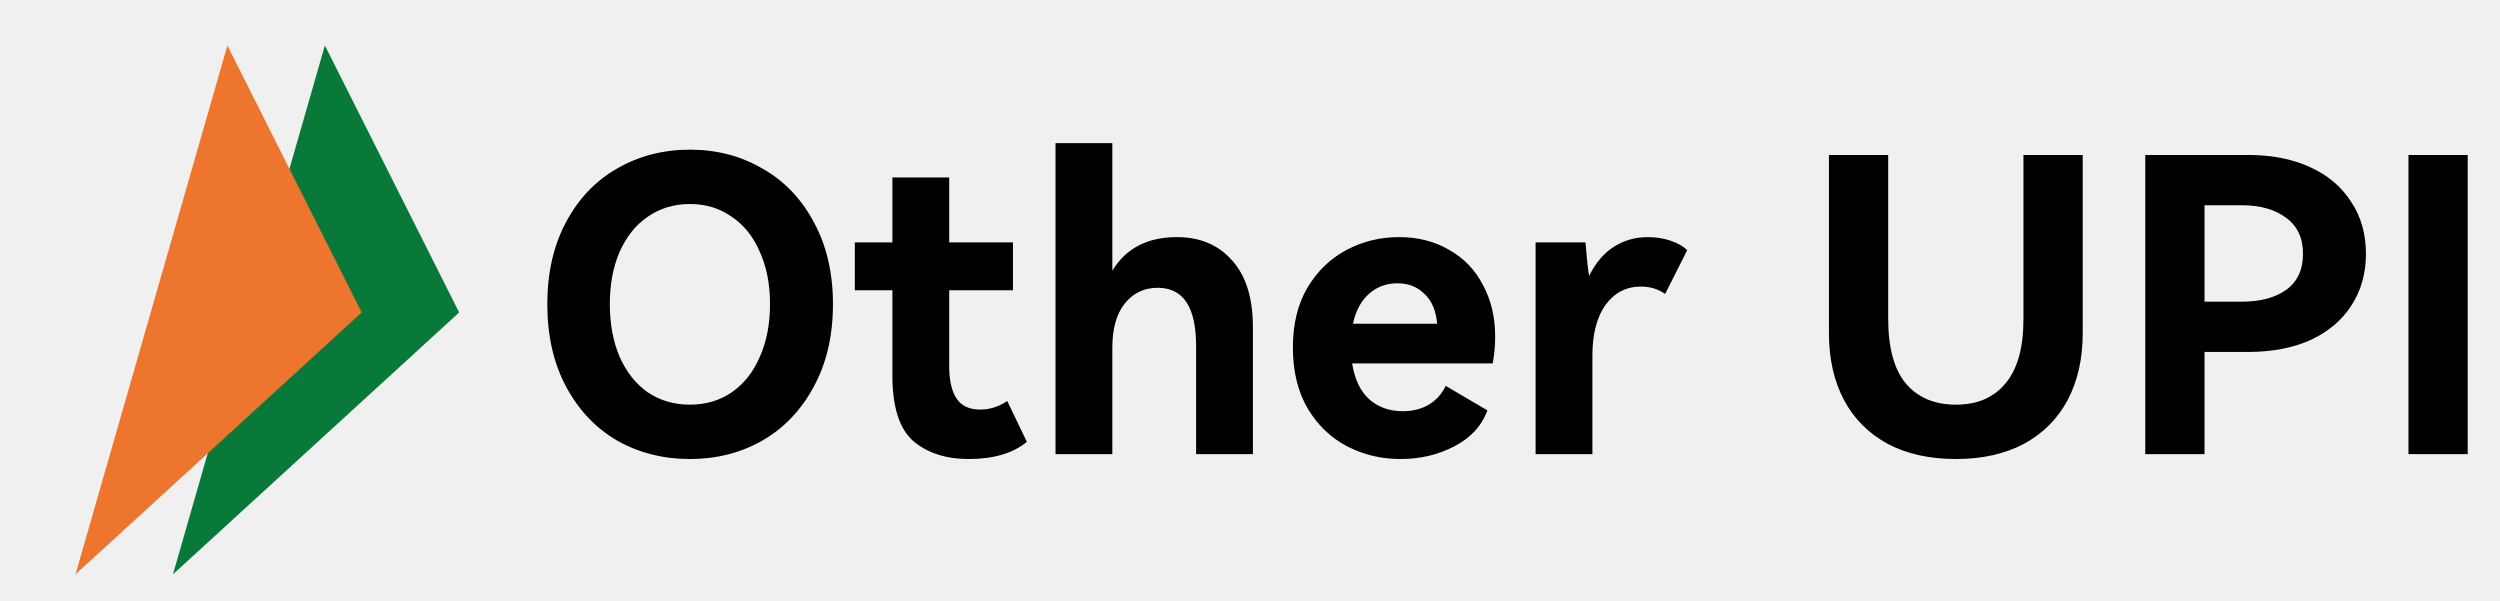
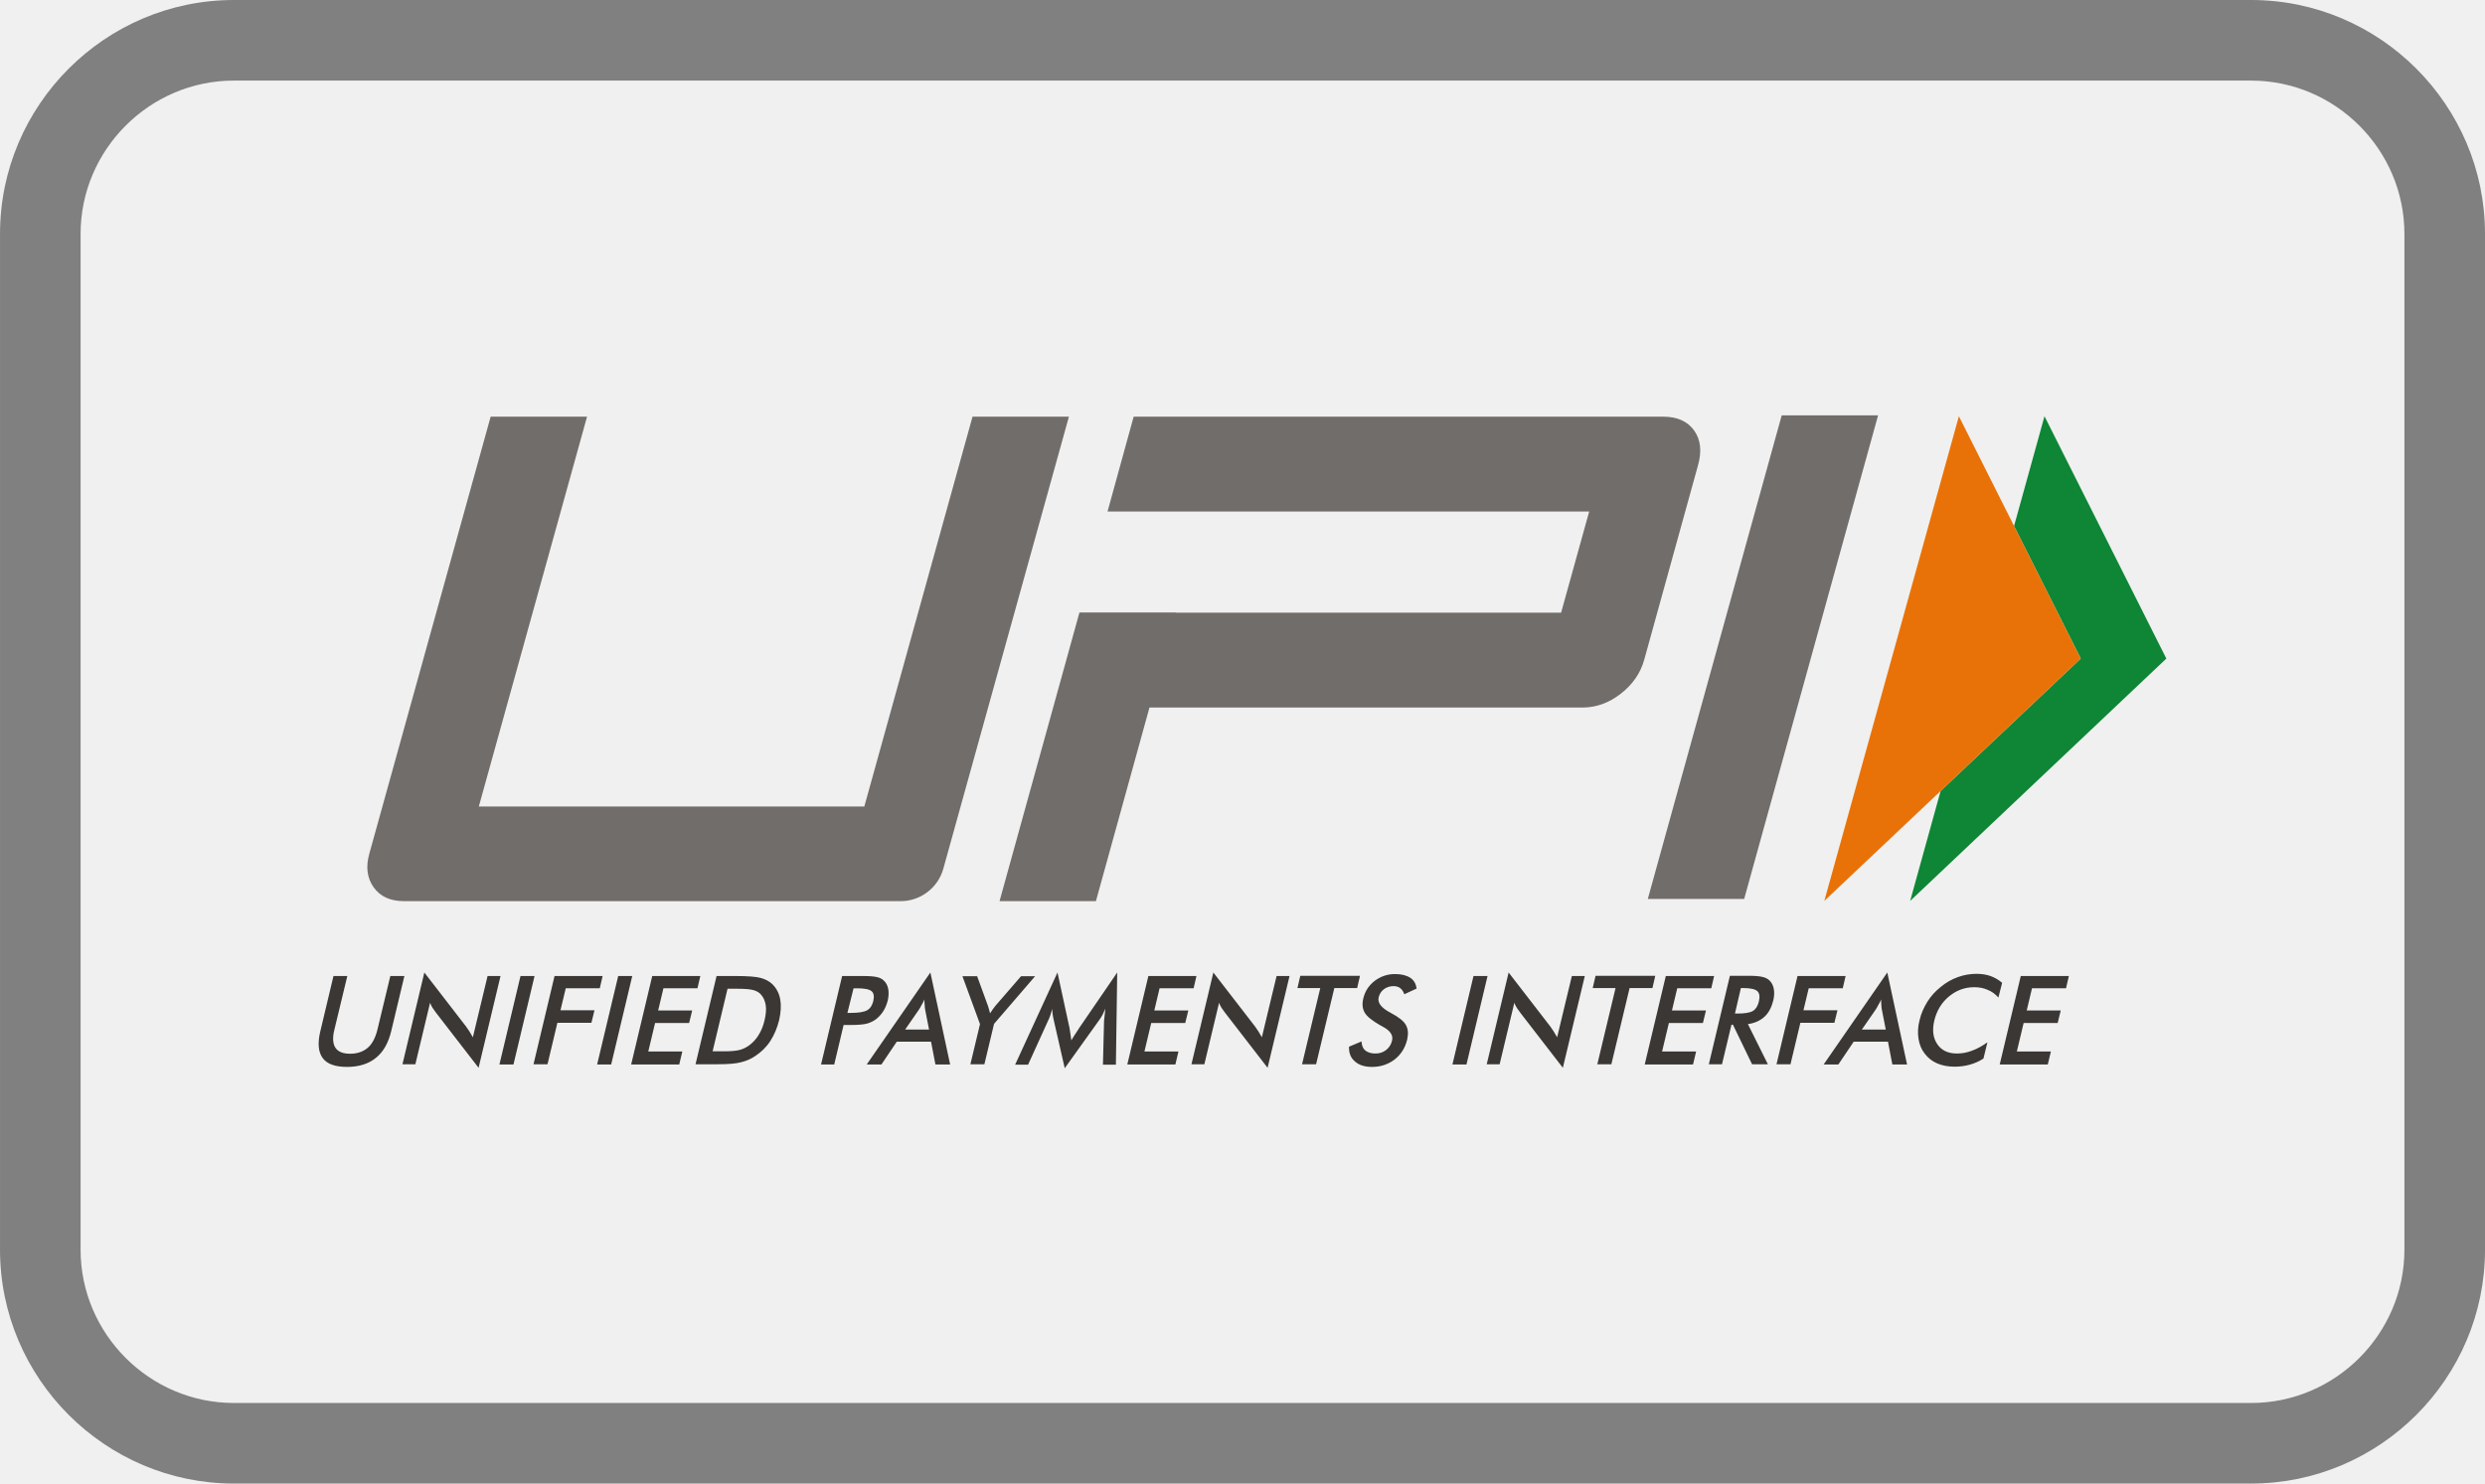
- <svg xmlns="http://www.w3.org/2000/svg" width="104" height="25" viewBox="0 0 104 25" fill="none">
-   <g clip-path="url(#clip0_25829_14499)">
-     <path d="M7.195 23.891L13.515 1.891L19.101 12.998L7.195 23.891Z" fill="#087939" />
-     <path d="M3.141 23.891L9.46 1.891L15.046 12.998L3.141 23.891Z" fill="#EE752E" />
-   </g>
-   <path d="M22.768 12.652C22.768 11.348 23.028 10.209 23.55 9.235C24.071 8.26 24.779 7.518 25.675 7.008C26.581 6.486 27.59 6.226 28.701 6.226C29.811 6.226 30.814 6.486 31.71 7.008C32.616 7.518 33.33 8.26 33.852 9.235C34.384 10.209 34.651 11.348 34.651 12.652C34.651 13.966 34.384 15.111 33.852 16.086C33.33 17.06 32.616 17.808 31.71 18.33C30.814 18.84 29.811 19.095 28.701 19.095C27.59 19.095 26.581 18.84 25.675 18.33C24.779 17.808 24.071 17.06 23.55 16.086C23.028 15.111 22.768 13.966 22.768 12.652ZM25.369 12.652C25.369 13.479 25.505 14.21 25.777 14.845C26.06 15.479 26.451 15.972 26.95 16.324C27.46 16.664 28.043 16.834 28.701 16.834C29.358 16.834 29.936 16.664 30.435 16.324C30.945 15.972 31.336 15.479 31.608 14.845C31.891 14.21 32.033 13.479 32.033 12.652C32.033 11.824 31.891 11.099 31.608 10.476C31.336 9.841 30.945 9.354 30.435 9.014C29.936 8.662 29.358 8.487 28.701 8.487C28.043 8.487 27.46 8.662 26.95 9.014C26.451 9.354 26.06 9.841 25.777 10.476C25.505 11.099 25.369 11.824 25.369 12.652ZM42.717 18.381C42.139 18.857 41.335 19.095 40.303 19.095C39.351 19.095 38.581 18.845 37.991 18.347C37.413 17.837 37.124 16.93 37.124 15.627V12.074H35.56V10.085H37.124V7.382H39.487V10.085H42.139V12.074H39.487V15.236C39.487 15.825 39.589 16.273 39.793 16.579C39.997 16.885 40.326 17.038 40.779 17.038C41.176 17.038 41.55 16.919 41.901 16.681L42.717 18.381ZM48.959 9.864C49.922 9.864 50.687 10.187 51.254 10.833C51.832 11.467 52.121 12.397 52.121 13.621V18.891H49.758V14.386C49.758 12.776 49.225 11.972 48.16 11.972C47.593 11.972 47.134 12.193 46.783 12.635C46.443 13.065 46.273 13.677 46.273 14.471V18.891H43.91V5.954H46.273V11.258C46.84 10.328 47.735 9.864 48.959 9.864ZM58.204 9.864C58.986 9.864 59.677 10.039 60.278 10.391C60.89 10.731 61.36 11.218 61.689 11.853C62.029 12.476 62.199 13.196 62.199 14.012C62.199 14.374 62.165 14.743 62.097 15.117H56.249C56.351 15.774 56.589 16.273 56.963 16.613C57.337 16.941 57.801 17.106 58.357 17.106C58.754 17.106 59.105 17.021 59.411 16.851C59.728 16.669 59.972 16.403 60.142 16.052L61.876 17.072C61.638 17.718 61.179 18.216 60.499 18.568C59.83 18.919 59.082 19.095 58.255 19.095C57.462 19.095 56.725 18.919 56.045 18.568C55.365 18.216 54.815 17.689 54.396 16.987C53.988 16.284 53.784 15.44 53.784 14.454C53.784 13.479 53.988 12.646 54.396 11.955C54.815 11.263 55.359 10.742 56.028 10.391C56.697 10.039 57.422 9.864 58.204 9.864ZM58.136 11.785C57.671 11.785 57.275 11.932 56.946 12.227C56.617 12.521 56.396 12.935 56.283 13.468H59.785C59.739 12.924 59.564 12.51 59.258 12.227C58.963 11.932 58.589 11.785 58.136 11.785ZM68.556 9.864C68.896 9.864 69.213 9.915 69.508 10.017C69.802 10.119 70.029 10.249 70.188 10.408L69.27 12.227C68.975 12.023 68.641 11.921 68.267 11.921C67.655 11.921 67.162 12.176 66.788 12.686C66.425 13.196 66.244 13.898 66.244 14.794V18.891H63.881V10.085H65.955C66.011 10.765 66.062 11.229 66.108 11.479C66.368 10.946 66.709 10.544 67.128 10.272C67.547 10 68.023 9.864 68.556 9.864ZM84.176 6.447H86.641V13.859C86.641 14.924 86.431 15.853 86.012 16.647C85.593 17.429 84.986 18.035 84.193 18.466C83.4 18.885 82.459 19.095 81.371 19.095C80.272 19.095 79.325 18.885 78.532 18.466C77.739 18.035 77.132 17.429 76.713 16.647C76.293 15.853 76.084 14.924 76.084 13.859V6.447H78.549V13.264C78.549 14.465 78.793 15.36 79.28 15.95C79.778 16.539 80.475 16.834 81.371 16.834C82.255 16.834 82.941 16.539 83.428 15.95C83.927 15.36 84.176 14.465 84.176 13.264V6.447ZM93.527 6.447C94.513 6.447 95.375 6.617 96.111 6.957C96.848 7.297 97.415 7.778 97.811 8.402C98.219 9.014 98.423 9.733 98.423 10.561C98.423 11.377 98.219 12.096 97.811 12.72C97.415 13.332 96.848 13.808 96.111 14.148C95.375 14.476 94.513 14.641 93.527 14.641H91.708V18.891H89.243V6.447H93.527ZM93.255 12.55C94.026 12.55 94.644 12.385 95.108 12.057C95.573 11.717 95.805 11.218 95.805 10.561C95.805 9.903 95.573 9.405 95.108 9.065C94.644 8.713 94.026 8.538 93.255 8.538H91.708V12.55H93.255ZM102.657 18.891H100.192V6.447H102.657V18.891Z" fill="black" />
-   <defs>
-     <clipPath id="clip0_25829_14499">
-       <rect width="22" height="22" fill="white" transform="translate(0 1.89062)" />
-     </clipPath>
-   </defs>
+ <svg xmlns="http://www.w3.org/2000/svg" viewBox="0 0 333334 199007" shape-rendering="geometricPrecision" text-rendering="geometricPrecision" image-rendering="optimizeQuality" fill-rule="evenodd" clip-rule="evenodd">
+   <path d="M44732 130924h1856l-1738 7215c-265 1061-206 1885 147 2415 354 530 1001 795 1973 795 942 0 1737-265 2356-795 618-531 1031-1355 1296-2415l1737-7215h1885l-1767 7392c-383 1590-1060 2798-2061 3593-972 795-2268 1208-3858 1208s-2680-383-3269-1179c-589-795-707-2002-324-3592l1767-7421zm223507 11868l2826-11868h6449l-383 1649h-4564l-706 2974h4564l-413 1679h-4564l-913 3827h4565l-412 1738h-6449zm-177-8982c-413-470-913-824-1443-1031-531-235-1119-353-1797-353-1266 0-2385 412-3386 1237s-1649 1915-1973 3239c-295 1267-177 2327 413 3181 559 824 1442 1237 2620 1237 677 0 1355-118 2031-383 678-235 1356-619 2062-1119l-530 2179c-589 382-1207 648-1856 825-648 176-1296 265-2002 265-883 0-1679-148-2356-443-678-294-1236-736-1679-1324-441-560-706-1237-824-2002-117-766-88-1590 148-2474 206-883 559-1680 1031-2445 471-766 1089-1443 1796-2002 706-589 1472-1030 2297-1325 824-294 1648-441 2503-441 677 0 1295 88 1885 294 559 207 1089 500 1560 913l-500 1972zm-18317 4300h3209l-530-2710c-29-176-59-383-59-589-30-235-30-471-30-736-118 265-235 500-383 736-118 235-235 442-353 619l-1855 2680zm4093 4682l-589-3062h-4594l-2062 3062h-1972l8539-12338 2650 12338h-1972zm-15548 0l2827-11868h6449l-383 1649h-4565l-706 2945h4563l-412 1679h-4564l-1325 5565h-1885v30zm-5566-6832h353c1001 0 1679-118 2062-354 382-236 648-648 795-1267 146-648 88-1119-207-1384-293-265-913-413-1855-413h-354l-795 3417zm-471 1502l-1267 5300h-1767l2828-11867h2621c766 0 1354 59 1737 148 411 89 736 265 971 500 295 295 471 648 559 1119 89 443 59 943-59 1502-235 943-619 1709-1207 2238-589 530-1326 854-2209 972l2680 5387h-2121l-2562-5300h-206zm-11632 5330l2828-11868h6478l-382 1649h-4565l-706 2974h4564l-411 1679h-4565l-912 3827h4564l-413 1738h-6479zm-2031-10248l-2444 10218h-1884l2444-10218h-3063l383-1649h8010l-382 1649h-3063zm-19170 10248l2945-12338 5595 7244c148 206 294 413 441 648s295 501 471 794l1974-8216h1737l-2945 12310-5713-7392c-147-206-295-412-441-619-147-235-265-442-354-707l-1972 8245h-1737v30zm-4594 0l2827-11868h1884l-2827 11868h-1884zm-13870-2385l1678-707c29 530 176 942 501 1207 324 265 765 413 1354 413 559 0 1031-148 1443-471 412-324 678-736 795-1266 177-707-235-1326-1236-1855-147-89-235-148-325-177-1119-648-1825-1207-2120-1737-294-530-354-1149-176-1884 235-972 736-1738 1530-2356 796-589 1679-913 2740-913 854 0 1530 177 2031 500 501 325 766 825 854 1444l-1648 766c-148-383-325-648-560-825-235-176-530-265-884-265-501 0-942 147-1295 412-354 265-589 619-707 1090-176 707 325 1383 1472 2002 89 59 147 89 207 117 1001 530 1678 1061 1972 1591 295 529 354 1148 178 1943-266 1119-825 2002-1680 2680-853 647-1855 1002-3033 1002-971 0-1737-237-2267-708-589-471-854-1149-824-2002zm-1973-7863l-2444 10218h-1884l2444-10218h-3062l381-1649h8010l-383 1649h-3062zm-19170 10248l2944-12338 5596 7244c147 206 295 413 442 648 146 235 294 501 471 794l1973-8216h1737l-2944 12310-5713-7392c-148-206-294-412-442-619-147-235-265-442-353-707l-1973 8245h-1737v30zm-8599 0l2827-11868h6449l-383 1649h-4564l-707 2974h4564l-412 1679h-4564l-913 3827h4565l-413 1738h-6449zm-3121-5860c0-88 29-354 88-766 30-353 59-618 89-854-118 266-236 530-383 824-147 266-324 560-530 825l-4535 6331-1472-6448c-59-265-118-530-148-766-29-235-59-500-59-736-59 236-147 500-235 794-89 266-206 560-354 855l-2650 5831h-1737l5683-12368 1620 7479c29 118 59 324 89 589 29 266 88 619 147 1031 206-353 471-765 825-1296 88-146 176-235 206-324l5124-7479-177 12368h-1737l148-5890zm-17933 5860l1296-5418-2356-6420h1972l1472 4035c30 117 59 235 118 411 59 178 89 354 147 530 118-176 236-353 354-530 118-176 236-324 353-471l3446-3975h1884l-5506 6390-1296 5417h-1885v30zm-8746-4682h3209l-530-2710c-30-176-59-383-59-589-30-235-30-471-30-736-118 265-236 500-383 736-118 235-235 442-354 619l-1855 2680zm4063 4682l-589-3062h-4594l-2061 3062h-1973l8540-12338 2650 12338h-1973zm-11808-6920h471c1031 0 1767-118 2179-354 412-235 677-647 825-1237 146-618 58-1089-236-1324-324-265-972-383-1943-383h-471l-825 3299zm-501 1590l-1266 5330h-1767l2827-11868h2856c854 0 1443 59 1826 147s678 236 913 471c294 265 500 648 589 1119 88 472 59 972-59 1531-147 560-353 1090-677 1561s-707 854-1119 1119c-353 206-736 382-1148 471-412 88-1060 148-1885 148h-1089v-30zm-17580 3563h1590c854 0 1531-59 2003-176 471-117 883-324 1266-589 530-383 972-854 1325-1443 354-560 619-1237 795-2002 176-766 235-1414 147-1972-88-561-294-1061-648-1444-265-294-589-471-1030-589-442-118-1119-176-2091-176h-1354l-2003 8392zm-2297 1767l2828-11868h2532c1649 0 2798 88 3415 265 619 177 1148 442 1561 854 530 530 884 1208 1031 2002 147 825 88 1767-147 2798-266 1060-648 1972-1178 2796-530 825-1207 1473-2002 2003-589 413-1237 678-1944 854-677 177-1708 265-3063 265h-3033v30zm-8628 0l2827-11868h6449l-383 1649h-4565l-707 2974h4565l-412 1679h-4565l-913 3827h4565l-412 1738h-6449zm-4565 0l2827-11868h1884l-2827 11868h-1885zm-8540 0l2827-11868h6449l-383 1649h-4564l-707 2945h4564l-412 1679h-4565l-1325 5565h-1885v30zm-4565 0l2827-11868h1884l-2827 11868h-1885zm-13015 0l2944-12338 5595 7244c147 206 294 413 442 648 147 235 294 501 471 794l1973-8216h1737l-2944 12310-5713-7392c-147-206-294-412-442-619-147-235-265-442-353-707l-1973 8245h-1737v30z" fill="#3a3734" />
+   <path d="M233961 120588h-12927l17963-64873h12927l-17963 64873zm-107424-4064c-707 2562-3063 4358-5713 4358H54185c-1826 0-3180-619-4064-1855-883-1238-1089-2769-559-4594l16255-58541h12928l-14518 52298h51710l14517-52298h12928l-16844 60632zm100710-58777c-883-1237-2268-1855-4152-1855h-71027l-3504 12721h64608l-3769 13576h-51680v-30h-12927l-10719 38724h12927l7185-25973h58100c1826 0 3534-619 5124-1855 1590-1237 2651-2768 3151-4594l7185-25972c559-1943 383-3504-501-4741z" fill="#716d6a" />
+   <path fill="#0e8635" d="M274245 55833l16344 32510-34365 32510 4087-14747 18794-17763-8941-17785z" />
+   <path fill="#e97208" d="M262762 55833l16343 32510-34395 32510z" />
+   <path d="M31367 0h270601c8631 0 16474 3528 22156 9210 5683 5683 9211 13526 9211 22156v136275c0 8629-3529 16472-9211 22155-5683 5682-13526 9211-22155 9211H31368c-8629 0-16473-3528-22156-9211C3530 184114 2 176272 2 167641V31366c0-8631 3528-16474 9210-22156S22738 0 31369 0zm270601 10811H31367c-5647 0-10785 2315-14513 6043s-6043 8866-6043 14513v136275c0 5646 2315 10784 6043 14512 3729 3729 8867 6044 14513 6044h270601c5645 0 10783-2315 14512-6044 3728-3729 6044-8867 6044-14511V31368c0-5645-2315-10784-6043-14513-3728-3728-8867-6043-14513-6043z" fill="gray" fill-rule="nonzero" />
</svg>
